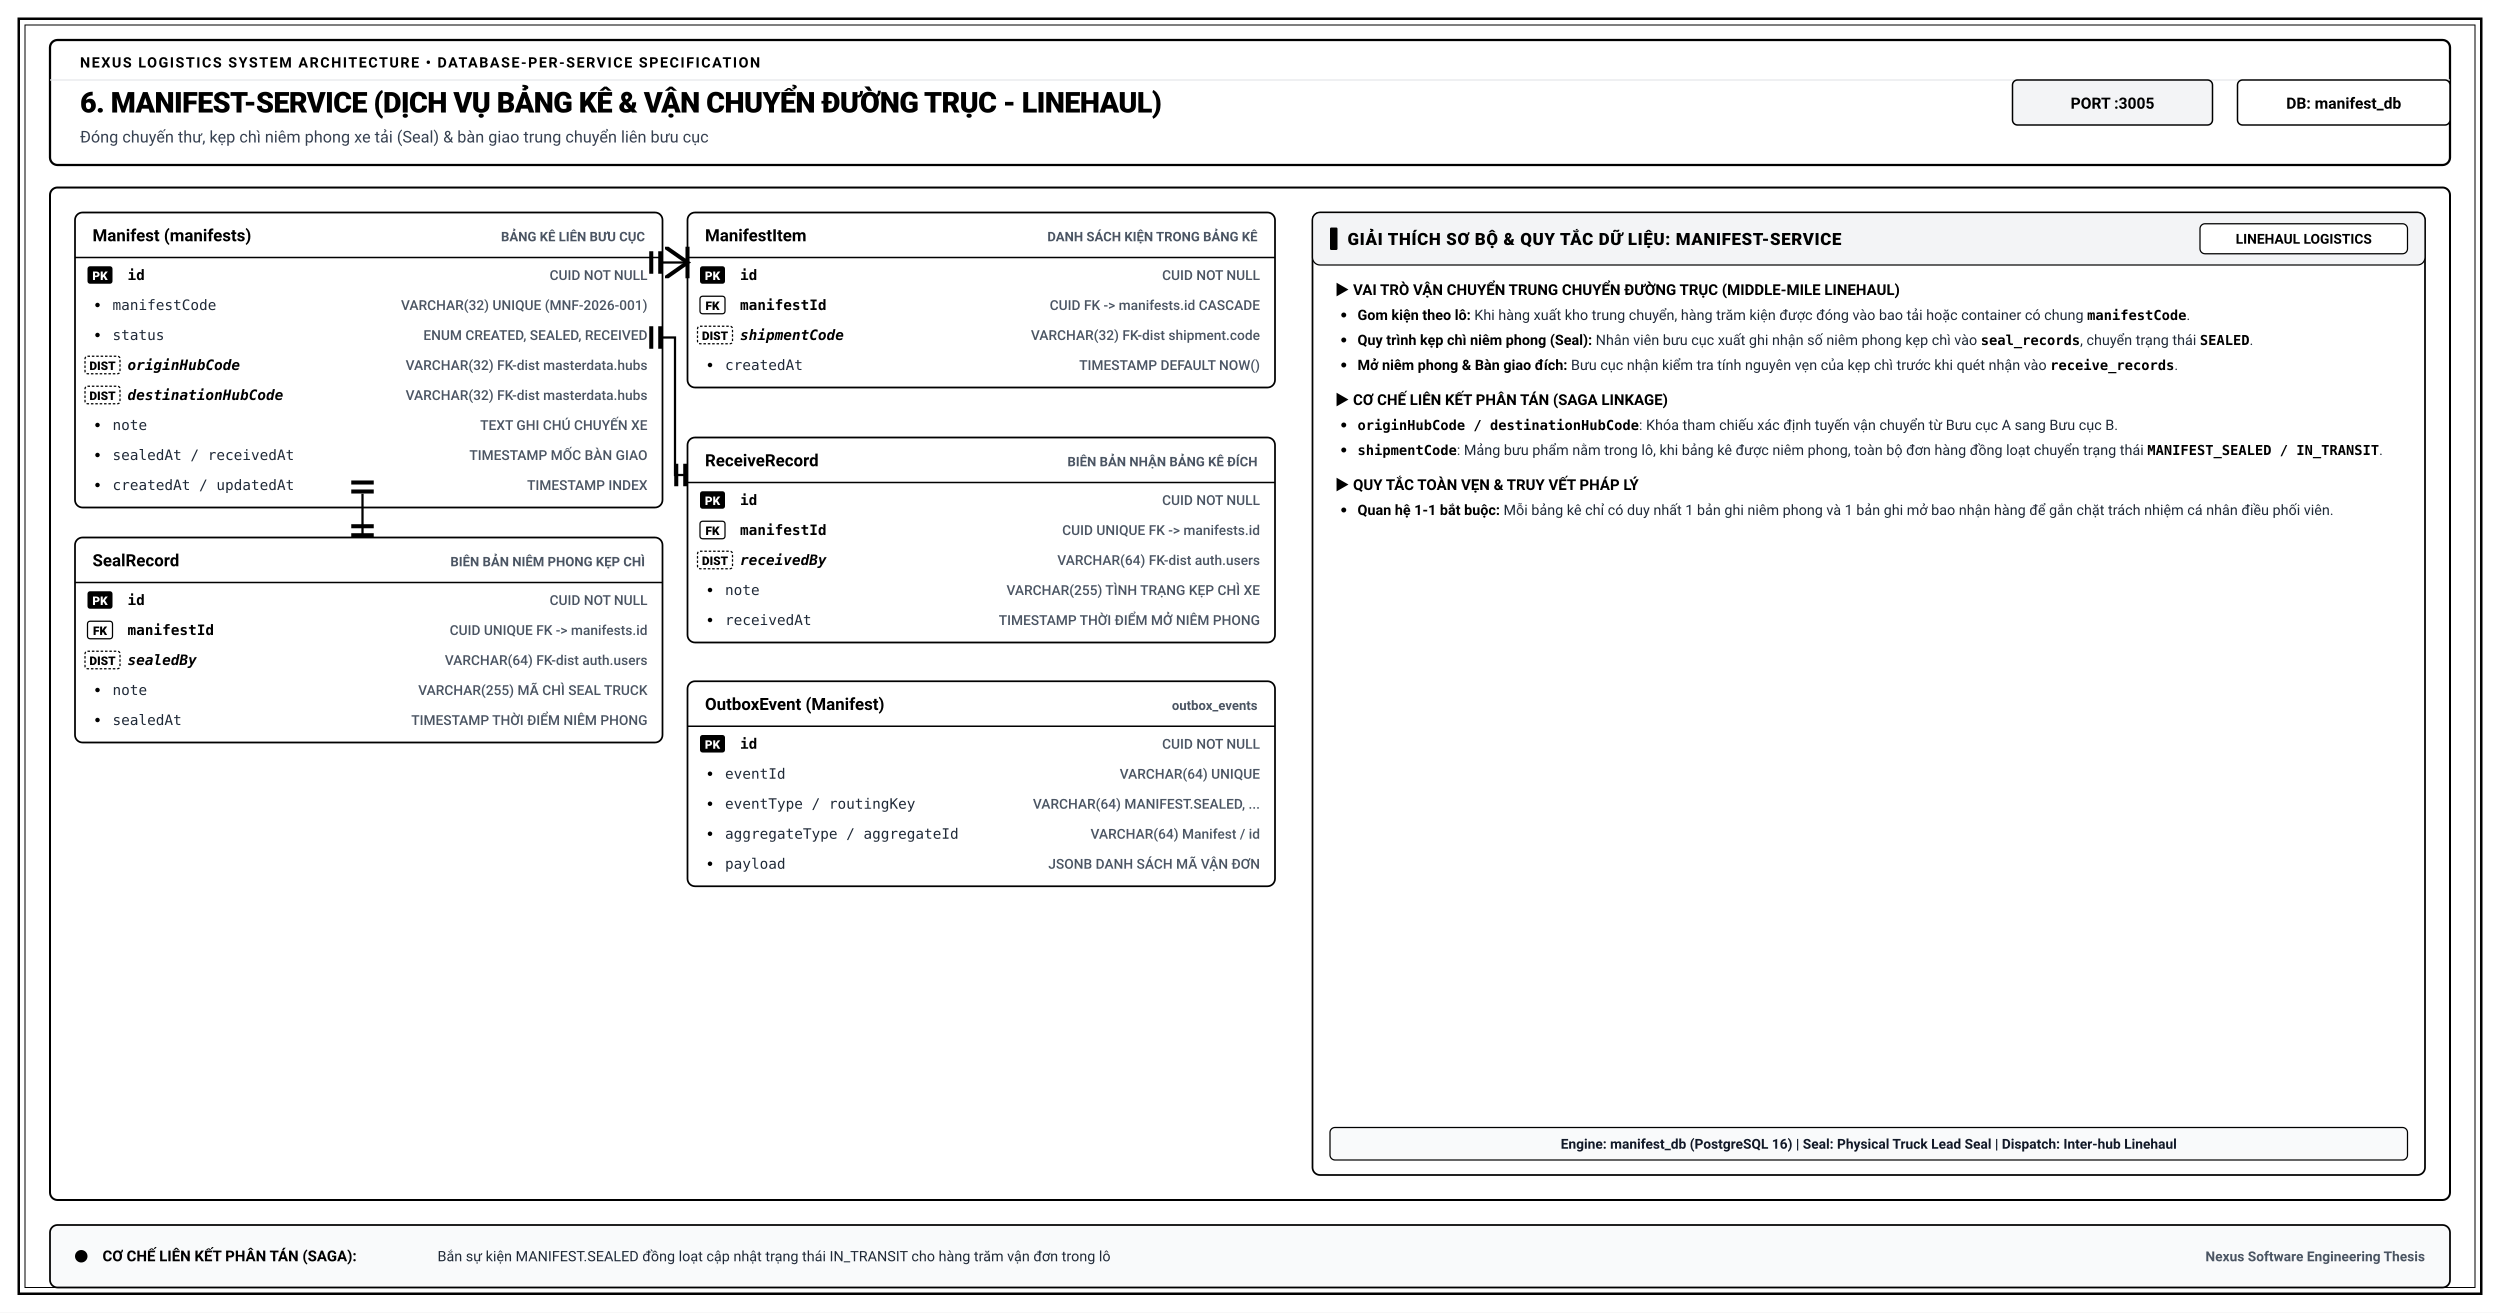
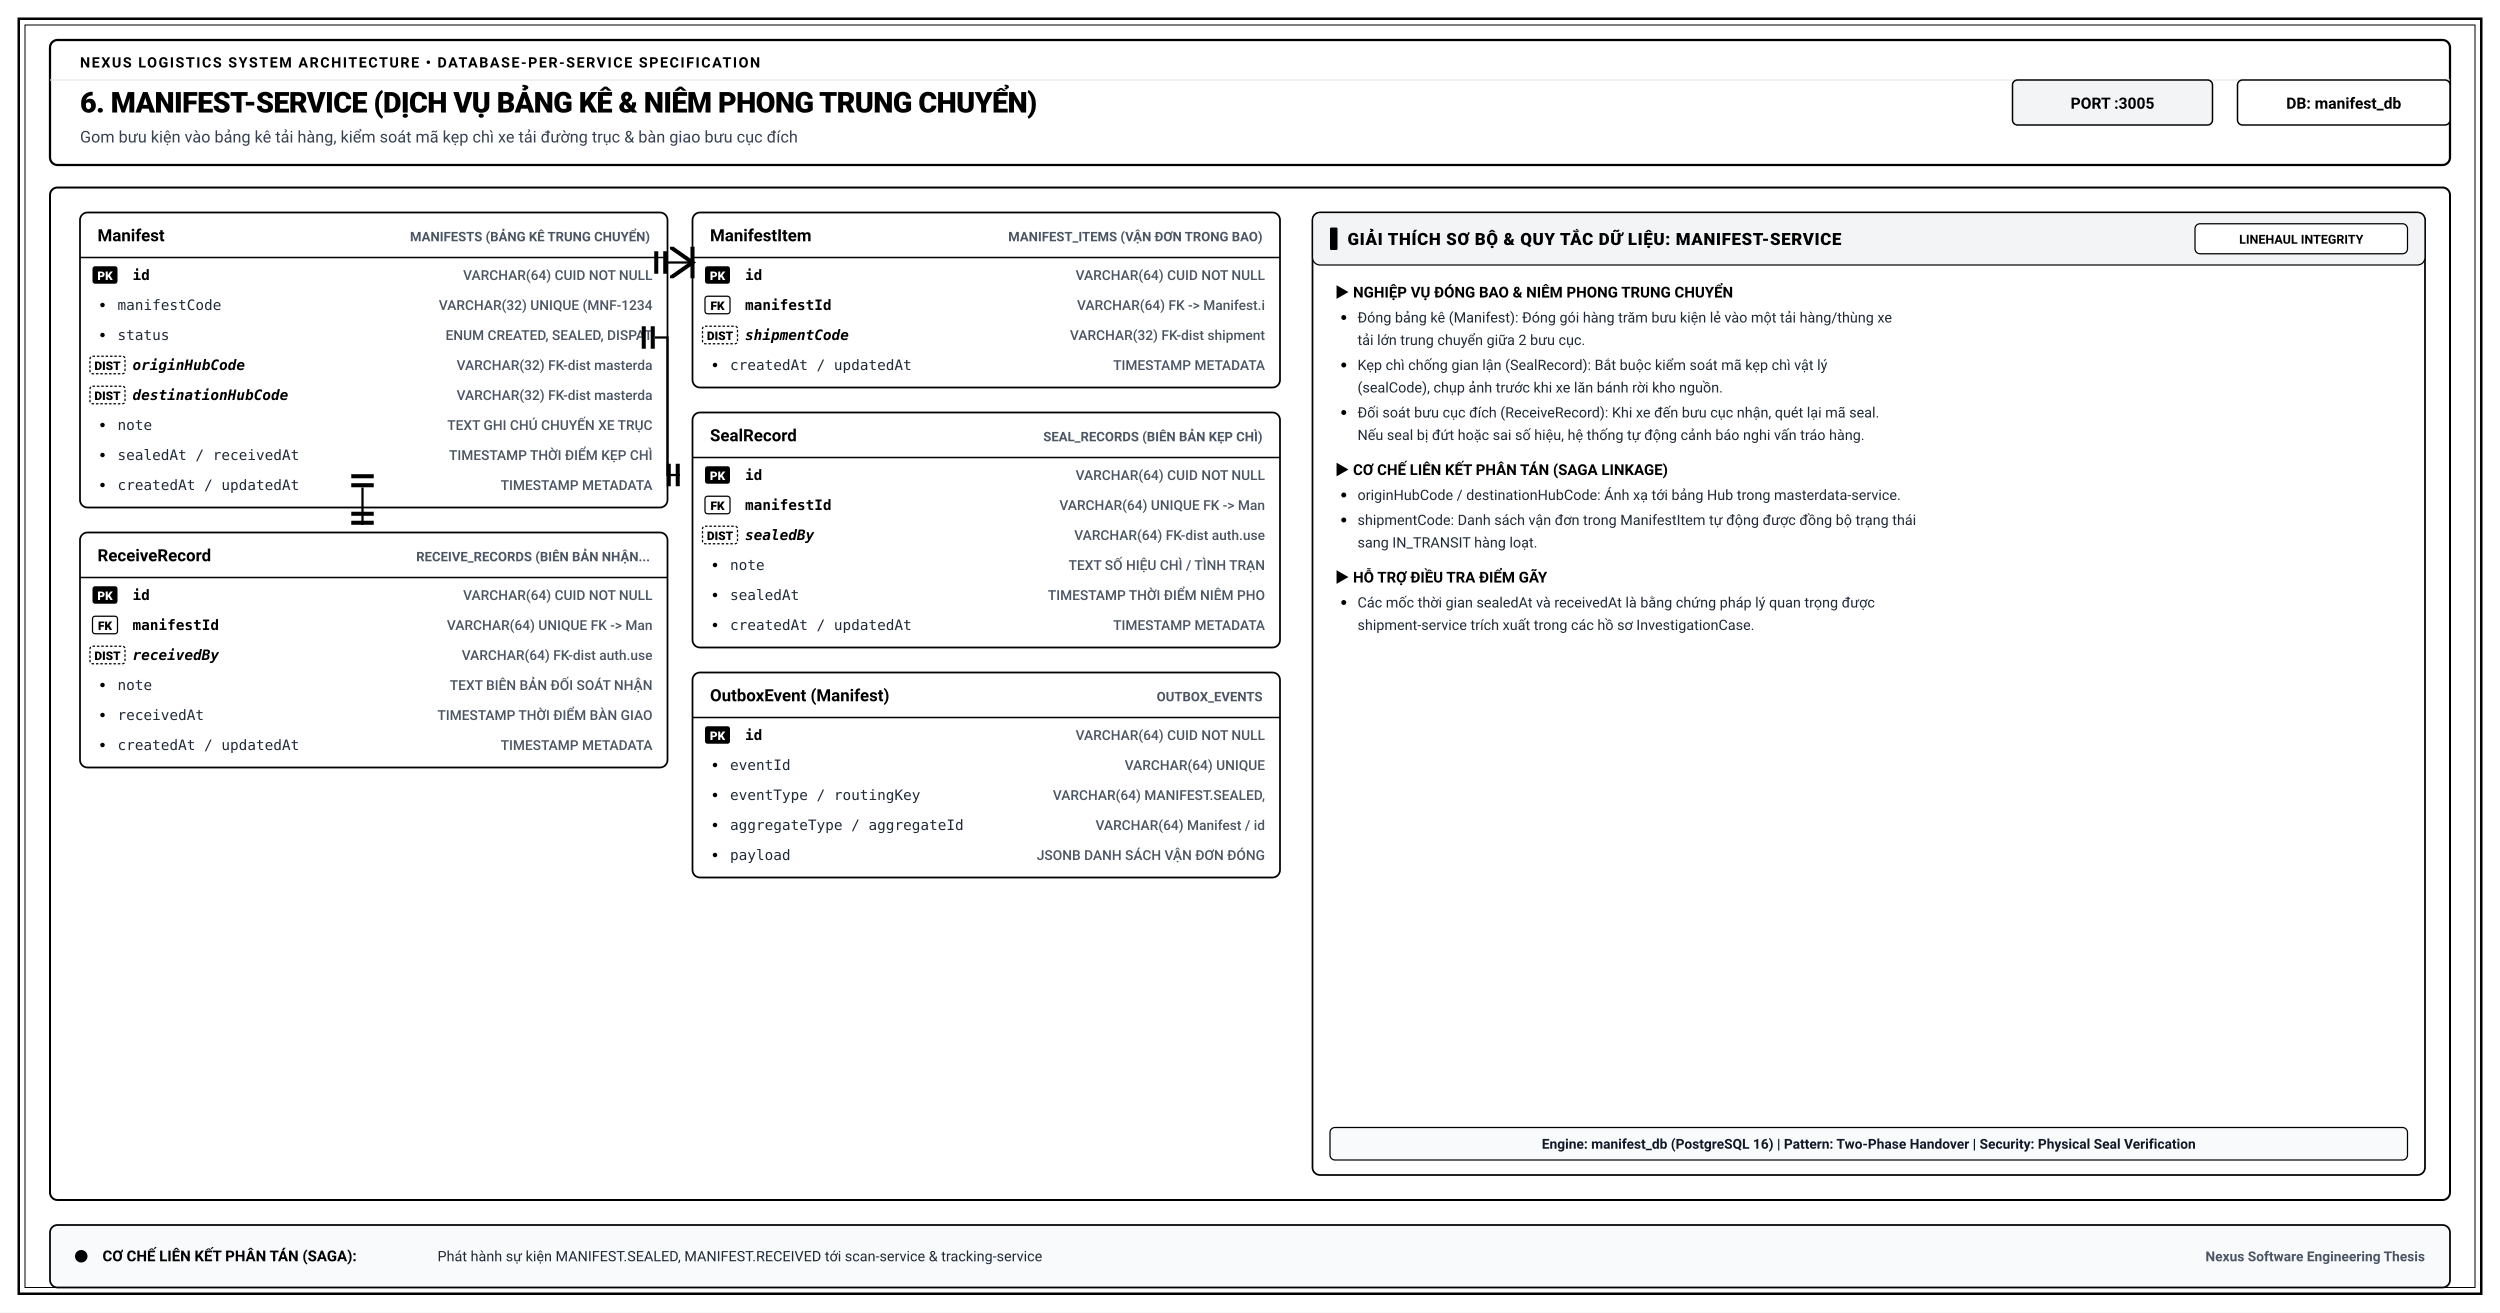
<svg xmlns="http://www.w3.org/2000/svg" viewBox="0 0 2000 1050" width="100%" height="100%" style="background:#FFFFFF;">
  <defs>
    <marker id="crow-many" markerWidth="14" markerHeight="14" refX="10" refY="7" orient="auto">
      <path d="M 0 0 L 10 7 L 0 14 M 10 0 L 10 14" stroke="#000000" stroke-width="1.8" fill="none" />
    </marker>
    <marker id="crow-one" markerWidth="14" markerHeight="14" refX="10" refY="7" orient="auto">
      <line x1="5" y1="2" x2="5" y2="12" stroke="#000000" stroke-width="1.8" />
      <line x1="9" y1="2" x2="9" y2="12" stroke="#000000" stroke-width="1.8" />
    </marker>
    <marker id="arrow-dist" markerWidth="12" markerHeight="12" refX="9" refY="6" orient="auto">
      <path d="M 0 1 L 9 6 L 0 11 z" fill="#000000" />
    </marker>
  </defs>
  <rect width="100%" height="100%" fill="#FFFFFF" />
  <rect x="15" y="15" width="1970" height="1020" fill="none" stroke="#000000" stroke-width="2" />
  <rect x="20" y="20" width="1960" height="1010" fill="none" stroke="#000000" stroke-width="0.8" />
  <style>
    text { font-family: -apple-system, BlinkMacSystemFont, "Segoe UI", Roboto, "Helvetica Neue", Arial, sans-serif; }
    .doc-badge { font-size: 11.5px; font-weight: 700; fill: #000000; letter-spacing: 1.2px; text-transform: uppercase; }
    .doc-title { font-size: 23px; font-weight: 800; fill: #000000; letter-spacing: -0.5px; }
    .doc-subtitle { font-size: 13px; font-weight: 400; fill: #374151; }
    
    .tbl-header { font-size: 13.5px; font-weight: 700; fill: #000000; }
    .tbl-tag { font-size: 10.5px; font-weight: 600; fill: #4B5563; text-transform: uppercase; }
    .tbl-field-pk { font-size: 11.5px; font-weight: 700; fill: #000000; font-family: ui-monospace, Menlo, monospace; }
    .tbl-field-fk { font-size: 11.5px; font-weight: 600; fill: #000000; font-family: ui-monospace, Menlo, monospace; }
    .tbl-field-dist { font-size: 11.5px; font-weight: 600; fill: #000000; font-style: italic; font-family: ui-monospace, Menlo, monospace; }
    .tbl-field-normal { font-size: 11.5px; font-weight: 500; fill: #1F2937; font-family: ui-monospace, Menlo, monospace; }
    .tbl-type { font-size: 11px; font-weight: 500; fill: #4B5563; }

    .badge-pk { font-size: 9.5px; font-weight: 800; fill: #FFFFFF; }
    .badge-fk { font-size: 9.5px; font-weight: 800; fill: #000000; }
    .badge-dist { font-size: 9.5px; font-weight: 800; fill: #000000; }

    .panel-header { font-size: 13.5px; font-weight: 800; fill: #000000; text-transform: uppercase; letter-spacing: 0.5px; }
    .panel-sec-title { font-size: 12px; font-weight: 700; fill: #000000; }
    .panel-body { font-size: 11.5px; font-weight: 400; fill: #1F2937; }
    .panel-bold { font-weight: 700; fill: #000000; }
    .panel-code { font-family: ui-monospace, Menlo, monospace; font-size: 11px; font-weight: 700; fill: #000000; }
  </style>
  <g id="Header" transform="translate(40, 32)">
    <rect width="1920" height="100" rx="6" fill="#FFFFFF" stroke="#000000" stroke-width="1.8" />
    <line x1="0" y1="32" x2="1920" y2="32" stroke="#E5E7EB" stroke-width="1" />
    <text x="24" y="22" class="doc-badge">NEXUS LOGISTICS SYSTEM ARCHITECTURE • DATABASE-PER-SERVICE SPECIFICATION</text>
-     <text x="24" y="58" class="doc-title">6. MANIFEST-SERVICE (DỊCH VỤ BẢNG KÊ &amp; VẬN CHUYỂN ĐƯỜNG TRỤC - LINEHAUL)</text>
-     <text x="24" y="82" class="doc-subtitle">Đóng chuyến thư, kẹp chì niêm phong xe tải (Seal) &amp; bàn giao trung chuyển liên bưu cục</text>
+     <text x="24" y="58" class="doc-title">6. MANIFEST-SERVICE (DỊCH VỤ BẢNG KÊ &amp; NIÊM PHONG TRUNG CHUYỂN)</text>
+     <text x="24" y="82" class="doc-subtitle">Gom bưu kiện vào bảng kê tải hàng, kiểm soát mã kẹp chì xe tải đường trục &amp; bàn giao bưu cục đích</text>
    <rect x="1570" y="32" width="160" height="36" rx="4" fill="#F3F4F6" stroke="#000000" stroke-width="1.2" />
    <text x="1650" y="55" font-size="12.5" font-weight="700" fill="#000000" text-anchor="middle">PORT :3005</text>
    <rect x="1750" y="32" width="170" height="36" rx="4" fill="#FFFFFF" stroke="#000000" stroke-width="1.2" />
    <text x="1835" y="55" font-size="12.5" font-weight="700" fill="#000000" text-anchor="middle">DB: manifest_db</text>
  </g>
  <g id="ServiceBody" transform="translate(40, 150)">
    <rect width="1920" height="810" rx="6" fill="#FFFFFF" stroke="#000000" stroke-width="1.6" />
-     <g transform="translate(20, 20)">
+     <g transform="translate(24, 20)">
      <rect width="470" height="236" rx="6" fill="#FFFFFF" stroke="#000000" stroke-width="1.4" />
      <line x1="0" y1="36" x2="470" y2="36" stroke="#000000" stroke-width="1.2" />
-       <text x="14" y="23" class="tbl-header">Manifest (manifests)</text>
-       <text x="456" y="23" class="tbl-tag" text-anchor="end">BẢNG KÊ LIÊN BƯU CỤC</text>
-       <rect x="10" y="43" width="20" height="14" rx="2" fill="#000000" />
-       <text x="20" y="54" class="badge-pk" text-anchor="middle">PK</text>
-       <text x="42" y="54" class="tbl-field-pk">id</text>
-       <text x="458" y="54" class="tbl-type" text-anchor="end">CUID NOT NULL</text>
+       <text x="14" y="23" class="tbl-header">Manifest</text>
+       <text x="456" y="23" class="tbl-tag" text-anchor="end">MANIFESTS (BẢNG KÊ TRUNG CHUYỂN)</text>
+       <rect x="10" y="43" width="20" height="14" rx="2" fill="#000000" />
+       <text x="20" y="54" class="badge-pk" text-anchor="middle">PK</text>
+       <text x="42" y="54" class="tbl-field-pk">id</text>
+       <text x="458" y="54" class="tbl-type" text-anchor="end">VARCHAR(64) CUID NOT NULL</text>
      <circle cx="18" cy="74" r="1.8" fill="#000000" />
      <text x="30" y="78" class="tbl-field-normal">manifestCode</text>
-       <text x="458" y="78" class="tbl-type" text-anchor="end">VARCHAR(32) UNIQUE (MNF-2026-001)</text>
+       <text x="458" y="78" class="tbl-type" text-anchor="end">VARCHAR(32) UNIQUE (MNF-1234</text>
      <circle cx="18" cy="98" r="1.8" fill="#000000" />
      <text x="30" y="102" class="tbl-field-normal">status</text>
-       <text x="458" y="102" class="tbl-type" text-anchor="end">ENUM CREATED, SEALED, RECEIVED</text>
+       <text x="458" y="102" class="tbl-type" text-anchor="end">ENUM CREATED, SEALED, DISPAT</text>
      <rect x="8" y="115" width="28" height="14" rx="2" fill="#FFFFFF" stroke="#000000" stroke-width="1" stroke-dasharray="2 1.5" />
      <text x="22" y="126" class="badge-dist" text-anchor="middle">DIST</text>
      <text x="42" y="126" class="tbl-field-dist">originHubCode</text>
-       <text x="458" y="126" class="tbl-type" text-anchor="end">VARCHAR(32) FK-dist masterdata.hubs</text>
+       <text x="458" y="126" class="tbl-type" text-anchor="end">VARCHAR(32) FK-dist masterda</text>
      <rect x="8" y="139" width="28" height="14" rx="2" fill="#FFFFFF" stroke="#000000" stroke-width="1" stroke-dasharray="2 1.5" />
      <text x="22" y="150" class="badge-dist" text-anchor="middle">DIST</text>
      <text x="42" y="150" class="tbl-field-dist">destinationHubCode</text>
-       <text x="458" y="150" class="tbl-type" text-anchor="end">VARCHAR(32) FK-dist masterdata.hubs</text>
+       <text x="458" y="150" class="tbl-type" text-anchor="end">VARCHAR(32) FK-dist masterda</text>
      <circle cx="18" cy="170" r="1.8" fill="#000000" />
      <text x="30" y="174" class="tbl-field-normal">note</text>
-       <text x="458" y="174" class="tbl-type" text-anchor="end">TEXT GHI CHÚ CHUYẾN XE</text>
+       <text x="458" y="174" class="tbl-type" text-anchor="end">TEXT GHI CHÚ CHUYẾN XE TRỤC</text>
      <circle cx="18" cy="194" r="1.8" fill="#000000" />
      <text x="30" y="198" class="tbl-field-normal">sealedAt / receivedAt</text>
-       <text x="458" y="198" class="tbl-type" text-anchor="end">TIMESTAMP MỐC BÀN GIAO</text>
+       <text x="458" y="198" class="tbl-type" text-anchor="end">TIMESTAMP THỜI ĐIỂM KẸP CHÌ</text>
      <circle cx="18" cy="218" r="1.8" fill="#000000" />
      <text x="30" y="222" class="tbl-field-normal">createdAt / updatedAt</text>
-       <text x="458" y="222" class="tbl-type" text-anchor="end">TIMESTAMP INDEX</text>
-     </g>
-     <g transform="translate(510, 20)">
+       <text x="458" y="222" class="tbl-type" text-anchor="end">TIMESTAMP METADATA</text>
+     </g>
+     <g transform="translate(514, 20)">
      <rect width="470" height="140" rx="6" fill="#FFFFFF" stroke="#000000" stroke-width="1.4" />
      <line x1="0" y1="36" x2="470" y2="36" stroke="#000000" stroke-width="1.2" />
      <text x="14" y="23" class="tbl-header">ManifestItem</text>
-       <text x="456" y="23" class="tbl-tag" text-anchor="end">DANH SÁCH KIỆN TRONG BẢNG KÊ</text>
-       <rect x="10" y="43" width="20" height="14" rx="2" fill="#000000" />
-       <text x="20" y="54" class="badge-pk" text-anchor="middle">PK</text>
-       <text x="42" y="54" class="tbl-field-pk">id</text>
-       <text x="458" y="54" class="tbl-type" text-anchor="end">CUID NOT NULL</text>
+       <text x="456" y="23" class="tbl-tag" text-anchor="end">MANIFEST_ITEMS (VẬN ĐƠN TRONG BAO)</text>
+       <rect x="10" y="43" width="20" height="14" rx="2" fill="#000000" />
+       <text x="20" y="54" class="badge-pk" text-anchor="middle">PK</text>
+       <text x="42" y="54" class="tbl-field-pk">id</text>
+       <text x="458" y="54" class="tbl-type" text-anchor="end">VARCHAR(64) CUID NOT NULL</text>
      <rect x="10" y="67" width="20" height="14" rx="2" fill="#FFFFFF" stroke="#000000" stroke-width="1" />
      <text x="20" y="78" class="badge-fk" text-anchor="middle">FK</text>
      <text x="42" y="78" class="tbl-field-fk">manifestId</text>
-       <text x="458" y="78" class="tbl-type" text-anchor="end">CUID FK -&gt; manifests.id CASCADE</text>
+       <text x="458" y="78" class="tbl-type" text-anchor="end">VARCHAR(64) FK -&gt; Manifest.i</text>
      <rect x="8" y="91" width="28" height="14" rx="2" fill="#FFFFFF" stroke="#000000" stroke-width="1" stroke-dasharray="2 1.5" />
      <text x="22" y="102" class="badge-dist" text-anchor="middle">DIST</text>
      <text x="42" y="102" class="tbl-field-dist">shipmentCode</text>
-       <text x="458" y="102" class="tbl-type" text-anchor="end">VARCHAR(32) FK-dist shipment.code</text>
-       <circle cx="18" cy="122" r="1.8" fill="#000000" />
-       <text x="30" y="126" class="tbl-field-normal">createdAt</text>
-       <text x="458" y="126" class="tbl-type" text-anchor="end">TIMESTAMP DEFAULT NOW()</text>
-     </g>
-     <g transform="translate(20, 280)">
-       <rect width="470" height="164" rx="6" fill="#FFFFFF" stroke="#000000" stroke-width="1.4" />
+       <text x="458" y="102" class="tbl-type" text-anchor="end">VARCHAR(32) FK-dist shipment</text>
+       <circle cx="18" cy="122" r="1.8" fill="#000000" />
+       <text x="30" y="126" class="tbl-field-normal">createdAt / updatedAt</text>
+       <text x="458" y="126" class="tbl-type" text-anchor="end">TIMESTAMP METADATA</text>
+     </g>
+     <g transform="translate(514, 180)">
+       <rect width="470" height="188" rx="6" fill="#FFFFFF" stroke="#000000" stroke-width="1.4" />
      <line x1="0" y1="36" x2="470" y2="36" stroke="#000000" stroke-width="1.2" />
      <text x="14" y="23" class="tbl-header">SealRecord</text>
-       <text x="456" y="23" class="tbl-tag" text-anchor="end">BIÊN BẢN NIÊM PHONG KẸP CHÌ</text>
-       <rect x="10" y="43" width="20" height="14" rx="2" fill="#000000" />
-       <text x="20" y="54" class="badge-pk" text-anchor="middle">PK</text>
-       <text x="42" y="54" class="tbl-field-pk">id</text>
-       <text x="458" y="54" class="tbl-type" text-anchor="end">CUID NOT NULL</text>
+       <text x="456" y="23" class="tbl-tag" text-anchor="end">SEAL_RECORDS (BIÊN BẢN KẸP CHÌ)</text>
+       <rect x="10" y="43" width="20" height="14" rx="2" fill="#000000" />
+       <text x="20" y="54" class="badge-pk" text-anchor="middle">PK</text>
+       <text x="42" y="54" class="tbl-field-pk">id</text>
+       <text x="458" y="54" class="tbl-type" text-anchor="end">VARCHAR(64) CUID NOT NULL</text>
      <rect x="10" y="67" width="20" height="14" rx="2" fill="#FFFFFF" stroke="#000000" stroke-width="1" />
      <text x="20" y="78" class="badge-fk" text-anchor="middle">FK</text>
      <text x="42" y="78" class="tbl-field-fk">manifestId</text>
-       <text x="458" y="78" class="tbl-type" text-anchor="end">CUID UNIQUE FK -&gt; manifests.id</text>
+       <text x="458" y="78" class="tbl-type" text-anchor="end">VARCHAR(64) UNIQUE FK -&gt; Man</text>
      <rect x="8" y="91" width="28" height="14" rx="2" fill="#FFFFFF" stroke="#000000" stroke-width="1" stroke-dasharray="2 1.5" />
      <text x="22" y="102" class="badge-dist" text-anchor="middle">DIST</text>
      <text x="42" y="102" class="tbl-field-dist">sealedBy</text>
-       <text x="458" y="102" class="tbl-type" text-anchor="end">VARCHAR(64) FK-dist auth.users</text>
+       <text x="458" y="102" class="tbl-type" text-anchor="end">VARCHAR(64) FK-dist auth.use</text>
      <circle cx="18" cy="122" r="1.8" fill="#000000" />
      <text x="30" y="126" class="tbl-field-normal">note</text>
-       <text x="458" y="126" class="tbl-type" text-anchor="end">VARCHAR(255) MÃ CHÌ SEAL TRUCK</text>
+       <text x="458" y="126" class="tbl-type" text-anchor="end">TEXT SỐ HIỆU CHÌ / TÌNH TRẠN</text>
      <circle cx="18" cy="146" r="1.8" fill="#000000" />
      <text x="30" y="150" class="tbl-field-normal">sealedAt</text>
-       <text x="458" y="150" class="tbl-type" text-anchor="end">TIMESTAMP THỜI ĐIỂM NIÊM PHONG</text>
-     </g>
-     <g transform="translate(510, 200)">
-       <rect width="470" height="164" rx="6" fill="#FFFFFF" stroke="#000000" stroke-width="1.4" />
+       <text x="458" y="150" class="tbl-type" text-anchor="end">TIMESTAMP THỜI ĐIỂM NIÊM PHO</text>
+       <circle cx="18" cy="170" r="1.8" fill="#000000" />
+       <text x="30" y="174" class="tbl-field-normal">createdAt / updatedAt</text>
+       <text x="458" y="174" class="tbl-type" text-anchor="end">TIMESTAMP METADATA</text>
+     </g>
+     <g transform="translate(24, 276)">
+       <rect width="470" height="188" rx="6" fill="#FFFFFF" stroke="#000000" stroke-width="1.4" />
      <line x1="0" y1="36" x2="470" y2="36" stroke="#000000" stroke-width="1.2" />
      <text x="14" y="23" class="tbl-header">ReceiveRecord</text>
-       <text x="456" y="23" class="tbl-tag" text-anchor="end">BIÊN BẢN NHẬN BẢNG KÊ ĐÍCH</text>
-       <rect x="10" y="43" width="20" height="14" rx="2" fill="#000000" />
-       <text x="20" y="54" class="badge-pk" text-anchor="middle">PK</text>
-       <text x="42" y="54" class="tbl-field-pk">id</text>
-       <text x="458" y="54" class="tbl-type" text-anchor="end">CUID NOT NULL</text>
+       <text x="456" y="23" class="tbl-tag" text-anchor="end">RECEIVE_RECORDS (BIÊN BẢN NHẬN...</text>
+       <rect x="10" y="43" width="20" height="14" rx="2" fill="#000000" />
+       <text x="20" y="54" class="badge-pk" text-anchor="middle">PK</text>
+       <text x="42" y="54" class="tbl-field-pk">id</text>
+       <text x="458" y="54" class="tbl-type" text-anchor="end">VARCHAR(64) CUID NOT NULL</text>
      <rect x="10" y="67" width="20" height="14" rx="2" fill="#FFFFFF" stroke="#000000" stroke-width="1" />
      <text x="20" y="78" class="badge-fk" text-anchor="middle">FK</text>
      <text x="42" y="78" class="tbl-field-fk">manifestId</text>
-       <text x="458" y="78" class="tbl-type" text-anchor="end">CUID UNIQUE FK -&gt; manifests.id</text>
+       <text x="458" y="78" class="tbl-type" text-anchor="end">VARCHAR(64) UNIQUE FK -&gt; Man</text>
      <rect x="8" y="91" width="28" height="14" rx="2" fill="#FFFFFF" stroke="#000000" stroke-width="1" stroke-dasharray="2 1.5" />
      <text x="22" y="102" class="badge-dist" text-anchor="middle">DIST</text>
      <text x="42" y="102" class="tbl-field-dist">receivedBy</text>
-       <text x="458" y="102" class="tbl-type" text-anchor="end">VARCHAR(64) FK-dist auth.users</text>
+       <text x="458" y="102" class="tbl-type" text-anchor="end">VARCHAR(64) FK-dist auth.use</text>
      <circle cx="18" cy="122" r="1.8" fill="#000000" />
      <text x="30" y="126" class="tbl-field-normal">note</text>
-       <text x="458" y="126" class="tbl-type" text-anchor="end">VARCHAR(255) TÌNH TRẠNG KẸP CHÌ XE</text>
+       <text x="458" y="126" class="tbl-type" text-anchor="end">TEXT BIÊN BẢN ĐỐI SOÁT NHẬN</text>
      <circle cx="18" cy="146" r="1.8" fill="#000000" />
      <text x="30" y="150" class="tbl-field-normal">receivedAt</text>
-       <text x="458" y="150" class="tbl-type" text-anchor="end">TIMESTAMP THỜI ĐIỂM MỞ NIÊM PHONG</text>
-     </g>
-     <g transform="translate(510, 395)">
+       <text x="458" y="150" class="tbl-type" text-anchor="end">TIMESTAMP THỜI ĐIỂM BÀN GIAO</text>
+       <circle cx="18" cy="170" r="1.8" fill="#000000" />
+       <text x="30" y="174" class="tbl-field-normal">createdAt / updatedAt</text>
+       <text x="458" y="174" class="tbl-type" text-anchor="end">TIMESTAMP METADATA</text>
+     </g>
+     <g transform="translate(514, 388)">
      <rect width="470" height="164" rx="6" fill="#FFFFFF" stroke="#000000" stroke-width="1.4" />
      <line x1="0" y1="36" x2="470" y2="36" stroke="#000000" stroke-width="1.2" />
      <text x="14" y="23" class="tbl-header">OutboxEvent (Manifest)</text>
-       <text x="456" y="23" class="tbl-tag" text-anchor="end">outbox_events</text>
-       <rect x="10" y="43" width="20" height="14" rx="2" fill="#000000" />
-       <text x="20" y="54" class="badge-pk" text-anchor="middle">PK</text>
-       <text x="42" y="54" class="tbl-field-pk">id</text>
-       <text x="458" y="54" class="tbl-type" text-anchor="end">CUID NOT NULL</text>
+       <text x="456" y="23" class="tbl-tag" text-anchor="end">OUTBOX_EVENTS</text>
+       <rect x="10" y="43" width="20" height="14" rx="2" fill="#000000" />
+       <text x="20" y="54" class="badge-pk" text-anchor="middle">PK</text>
+       <text x="42" y="54" class="tbl-field-pk">id</text>
+       <text x="458" y="54" class="tbl-type" text-anchor="end">VARCHAR(64) CUID NOT NULL</text>
      <circle cx="18" cy="74" r="1.8" fill="#000000" />
      <text x="30" y="78" class="tbl-field-normal">eventId</text>
      <text x="458" y="78" class="tbl-type" text-anchor="end">VARCHAR(64) UNIQUE</text>
      <circle cx="18" cy="98" r="1.8" fill="#000000" />
      <text x="30" y="102" class="tbl-field-normal">eventType / routingKey</text>
-       <text x="458" y="102" class="tbl-type" text-anchor="end">VARCHAR(64) MANIFEST.SEALED, ...</text>
+       <text x="458" y="102" class="tbl-type" text-anchor="end">VARCHAR(64) MANIFEST.SEALED,</text>
      <circle cx="18" cy="122" r="1.8" fill="#000000" />
      <text x="30" y="126" class="tbl-field-normal">aggregateType / aggregateId</text>
      <text x="458" y="126" class="tbl-type" text-anchor="end">VARCHAR(64) Manifest / id</text>
      <circle cx="18" cy="146" r="1.8" fill="#000000" />
      <text x="30" y="150" class="tbl-field-normal">payload</text>
-       <text x="458" y="150" class="tbl-type" text-anchor="end">JSONB DANH SÁCH MÃ VẬN ĐƠN</text>
-     </g>
-     <path d="M 490 60 L 510 60" stroke="#000000" stroke-width="1.8" fill="none" marker-start="url(#crow-one)" marker-end="url(#crow-many)" />
-     <path d="M 250 245 L 250 280" stroke="#000000" stroke-width="1.8" fill="none" marker-start="url(#crow-one)" marker-end="url(#crow-one)" />
-     <path d="M 490 120 L 500 120 L 500 230 L 510 230" stroke="#000000" stroke-width="1.8" fill="none" marker-start="url(#crow-one)" marker-end="url(#crow-one)" />
+       <text x="458" y="150" class="tbl-type" text-anchor="end">JSONB DANH SÁCH VẬN ĐƠN ĐÓNG</text>
+     </g>
+     <path d="M 494 60 L 514 60" stroke="#000000" stroke-width="1.8" fill="none" marker-start="url(#crow-one)" marker-end="url(#crow-many)" />
+     <path d="M 250 240 L 250 270" stroke="#000000" stroke-width="1.8" fill="none" marker-start="url(#crow-one)" marker-end="url(#crow-one)" />
+     <path d="M 484 120 L 494 120 L 494 230 L 504 230" stroke="#000000" stroke-width="1.8" fill="none" marker-start="url(#crow-one)" marker-end="url(#crow-one)" />
    <g transform="translate(1010, 20)">
      <rect width="890" height="770" rx="6" fill="#FFFFFF" stroke="#000000" stroke-width="1.4" />
      <rect x="0" y="0" width="890" height="42" rx="6" fill="#F3F4F6" stroke="#000000" stroke-width="1" />
      <rect x="14" y="12" width="6" height="18" rx="1" fill="#000000" />
      <text x="28" y="26" class="panel-header">GIẢI THÍCH SƠ BỘ &amp; QUY TẮC DỮ LIỆU: MANIFEST-SERVICE</text>
-       <rect x="710" y="9" width="166" height="24" rx="4" fill="#FFFFFF" stroke="#000000" stroke-width="1" />
-       <text x="793" y="25" font-size="11" font-weight="700" fill="#000000" text-anchor="middle">LINEHAUL LOGISTICS</text>
-       <text x="18" y="66" class="panel-sec-title">▶ VAI TRÒ VẬN CHUYỂN TRUNG CHUYỂN ĐƯỜNG TRỤC (MIDDLE-MILE LINEHAUL)</text>
-       <circle cx="25" cy="82" r="2" fill="#000000" />
-       <text x="36" y="86" class="panel-body">
-         <tspan class="panel-bold">Gom kiện theo lô:</tspan> Khi hàng xuất kho trung chuyển, hàng trăm kiện được đóng vào bao tải hoặc container có chung <tspan class="panel-code">manifestCode</tspan>.</text>
-       <circle cx="25" cy="102" r="2" fill="#000000" />
-       <text x="36" y="106" class="panel-body">
-         <tspan class="panel-bold">Quy trình kẹp chì niêm phong (Seal):</tspan> Nhân viên bưu cục xuất ghi nhận số niêm phong kẹp chì vào <tspan class="panel-code">seal_records</tspan>, chuyển trạng thái <tspan class="panel-code">SEALED</tspan>.</text>
+       <rect x="706" y="9" width="170" height="24" rx="4" fill="#FFFFFF" stroke="#000000" stroke-width="1" />
+       <text x="791.0" y="25" font-size="10" font-weight="700" fill="#000000" text-anchor="middle">LINEHAUL INTEGRITY</text>
+       <text x="18" y="68" class="panel-sec-title">▶ NGHIỆP VỤ ĐÓNG BAO &amp; NIÊM PHONG TRUNG CHUYỂN</text>
+       <circle cx="25" cy="84" r="2" fill="#000000" />
+       <text x="36" y="88" class="panel-body">Đóng bảng kê (Manifest): Đóng gói hàng trăm bưu kiện lẻ vào một tải hàng/thùng xe</text>
+       <text x="36" y="106" class="panel-body">tải lớn trung chuyển giữa 2 bưu cục.</text>
      <circle cx="25" cy="122" r="2" fill="#000000" />
-       <text x="36" y="126" class="panel-body">
-         <tspan class="panel-bold">Mở niêm phong &amp; Bàn giao đích:</tspan> Bưu cục nhận kiểm tra tính nguyên vẹn của kẹp chì trước khi quét nhận vào <tspan class="panel-code">receive_records</tspan>.</text>
-       <text x="18" y="154" class="panel-sec-title">▶ CƠ CHẾ LIÊN KẾT PHÂN TÁN (SAGA LINKAGE)</text>
-       <circle cx="25" cy="170" r="2" fill="#000000" />
-       <text x="36" y="174" class="panel-body">
-         <tspan class="panel-code">originHubCode / destinationHubCode</tspan>: Khóa tham chiếu xác định tuyến vận chuyển từ Bưu cục A sang Bưu cục B.</text>
-       <circle cx="25" cy="190" r="2" fill="#000000" />
-       <text x="36" y="194" class="panel-body">
-         <tspan class="panel-code">shipmentCode</tspan>: Mảng bưu phẩm nằm trong lô, khi bảng kê được niêm phong, toàn bộ đơn hàng đồng loạt chuyển trạng thái <tspan class="panel-code">MANIFEST_SEALED / IN_TRANSIT</tspan>.</text>
-       <text x="18" y="222" class="panel-sec-title">▶ QUY TẮC TOÀN VẸN &amp; TRUY VẾT PHÁP LÝ</text>
-       <circle cx="25" cy="238" r="2" fill="#000000" />
-       <text x="36" y="242" class="panel-body">
-         <tspan class="panel-bold">Quan hệ 1-1 bắt buộc:</tspan> Mỗi bảng kê chỉ có duy nhất 1 bản ghi niêm phong và 1 bản ghi mở bao nhận hàng để gắn chặt trách nhiệm cá nhân điều phối viên.</text>
+       <text x="36" y="126" class="panel-body">Kẹp chì chống gian lận (SealRecord): Bắt buộc kiểm soát mã kẹp chì vật lý</text>
+       <text x="36" y="144" class="panel-body">(sealCode), chụp ảnh trước khi xe lăn bánh rời kho nguồn.</text>
+       <circle cx="25" cy="160" r="2" fill="#000000" />
+       <text x="36" y="164" class="panel-body">Đối soát bưu cục đích (ReceiveRecord): Khi xe đến bưu cục nhận, quét lại mã seal.</text>
+       <text x="36" y="182" class="panel-body">Nếu seal bị đứt hoặc sai số hiệu, hệ thống tự động cảnh báo nghi vấn tráo hàng.</text>
+       <text x="18" y="210" class="panel-sec-title">▶ CƠ CHẾ LIÊN KẾT PHÂN TÁN (SAGA LINKAGE)</text>
+       <circle cx="25" cy="226" r="2" fill="#000000" />
+       <text x="36" y="230" class="panel-body">originHubCode / destinationHubCode: Ánh xạ tới bảng Hub trong masterdata-service.</text>
+       <circle cx="25" cy="246" r="2" fill="#000000" />
+       <text x="36" y="250" class="panel-body">shipmentCode: Danh sách vận đơn trong ManifestItem tự động được đồng bộ trạng thái</text>
+       <text x="36" y="268" class="panel-body">sang IN_TRANSIT hàng loạt.</text>
+       <text x="18" y="296" class="panel-sec-title">▶ HỖ TRỢ ĐIỀU TRA ĐIỂM GÃY</text>
+       <circle cx="25" cy="312" r="2" fill="#000000" />
+       <text x="36" y="316" class="panel-body">Các mốc thời gian sealedAt và receivedAt là bằng chứng pháp lý quan trọng được</text>
+       <text x="36" y="334" class="panel-body">shipment-service trích xuất trong các hồ sơ InvestigationCase.</text>
      <rect x="14" y="732" width="862" height="26" rx="4" fill="#F9FAFB" stroke="#000000" stroke-width="1" />
-       <text x="445.0" y="749" font-size="11" font-weight="600" fill="#111827" text-anchor="middle">Engine: manifest_db (PostgreSQL 16) | Seal: Physical Truck Lead Seal | Dispatch: Inter-hub Linehaul</text>
+       <text x="445.0" y="749" font-size="11" font-weight="600" fill="#111827" text-anchor="middle">Engine: manifest_db (PostgreSQL 16) | Pattern: Two-Phase Handover | Security: Physical Seal Verification</text>
    </g>
  </g>
  <g id="FooterSaga" transform="translate(40, 980)">
    <rect width="1920" height="50" rx="6" fill="#F9FAFB" stroke="#000000" stroke-width="1.4" />
    <circle cx="25" cy="25" r="5" fill="#000000" />
    <text x="42" y="29" font-size="12" font-weight="700" fill="#000000">CƠ CHẾ LIÊN KẾT PHÂN TÁN (SAGA):</text>
-     <text x="310" y="29" font-size="11.5" fill="#1F2937">Bắn sự kiện MANIFEST.SEALED đồng loạt cập nhật trạng thái IN_TRANSIT cho hàng trăm vận đơn trong lô</text>
+     <text x="310" y="29" font-size="11.5" fill="#1F2937">Phát hành sự kiện MANIFEST.SEALED, MANIFEST.RECEIVED tới scan-service &amp; tracking-service</text>
    <text x="1900" y="29" font-size="11" font-weight="600" fill="#4B5563" text-anchor="end">Nexus Software Engineering Thesis</text>
  </g>
</svg>
